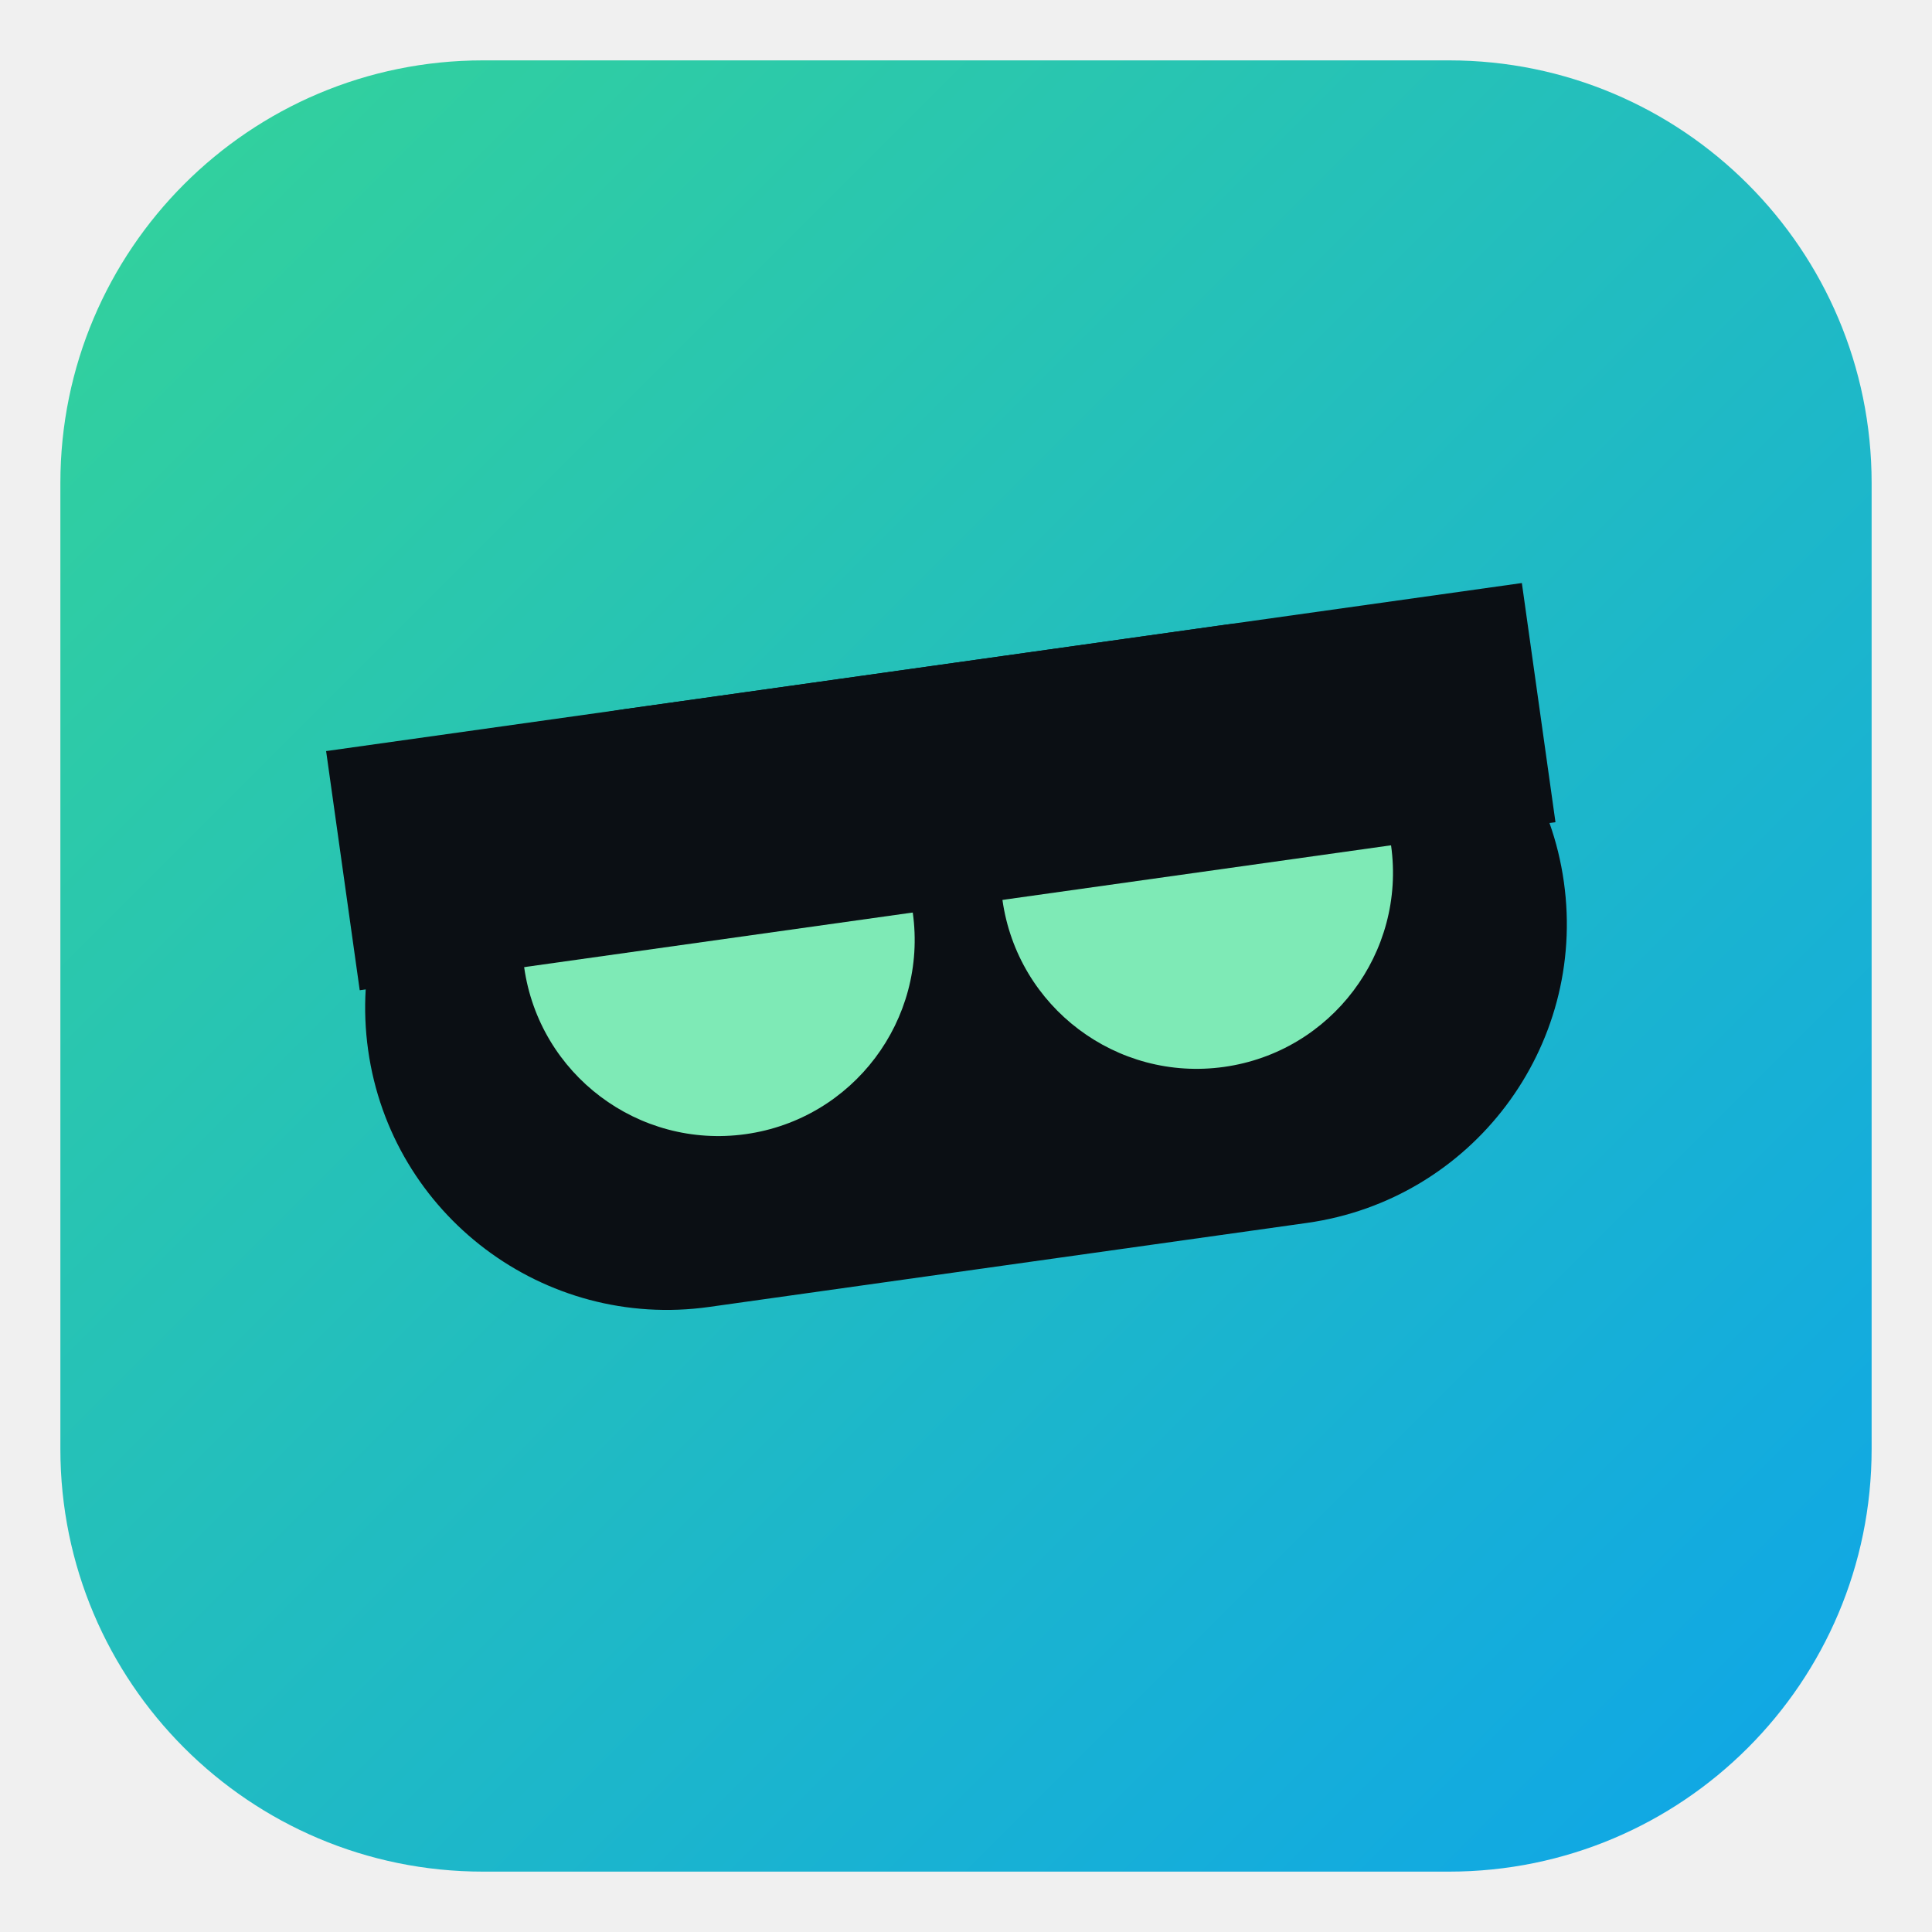
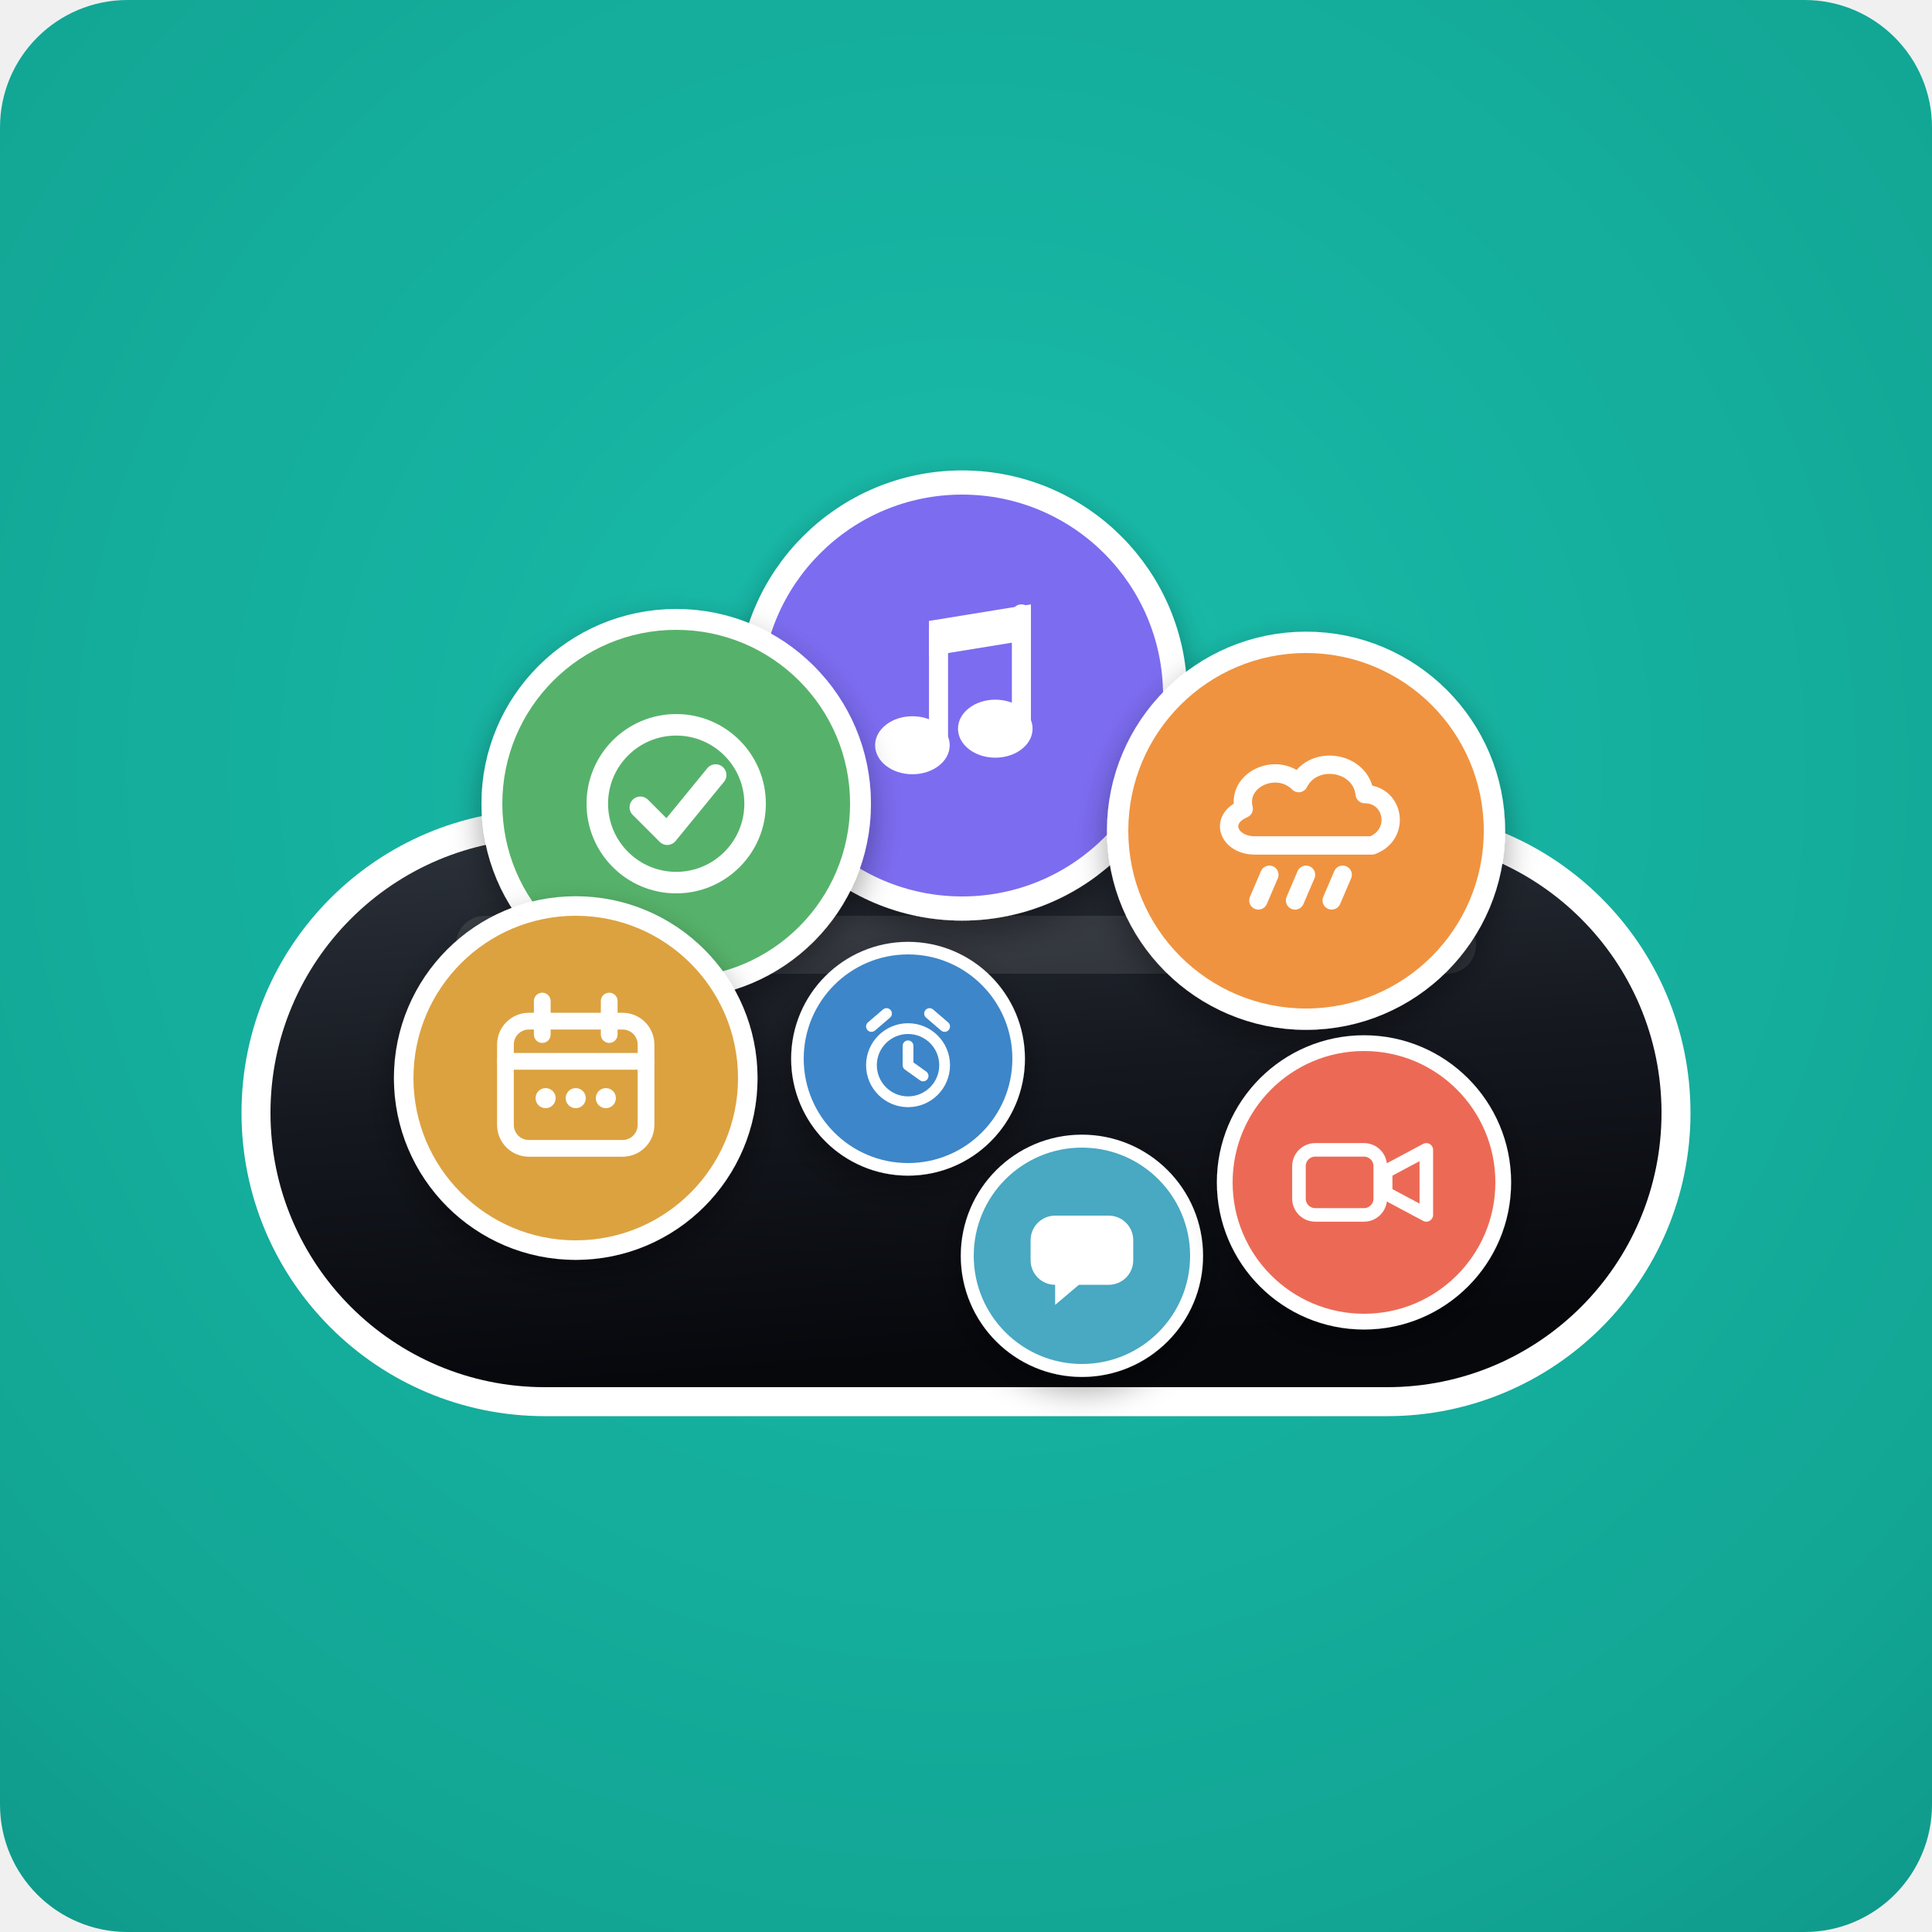
- <svg xmlns="http://www.w3.org/2000/svg" viewBox="0 0 128 128" width="128" height="128">
+ <svg xmlns="http://www.w3.org/2000/svg" viewBox="0 0 1000 1000" width="1000" height="1000">
  <defs>
-     <linearGradient id="g" x1="0" y1="0" x2="1" y2="1">
-       <stop offset="0" stop-color="#34d399" />
-       <stop offset="1" stop-color="#0ea5e9" />
+     <radialGradient id="bg1" cx="0.5" cy="0.40" r="0.95">
+       <stop offset="0" stop-color="#1ABDAB" />
+       <stop offset="0.66" stop-color="#12A594" />
+       <stop offset="1" stop-color="#0B8B7E" />
+     </radialGradient>
+     <linearGradient id="isle1" x1="0" y1="0" x2="0.2" y2="1">
+       <stop offset="0" stop-color="#2C323B" />
+       <stop offset="0.5" stop-color="#15181F" />
+       <stop offset="1" stop-color="#06080C" />
    </linearGradient>
-     <clipPath id="tile">
-       <rect x="4" y="4" width="120" height="120" rx="28" />
-     </clipPath>
+     <filter id="cs1" x="-30%" y="-30%" width="160%" height="170%">
+       <feDropShadow dx="0" dy="7" stdDeviation="8" flood-color="#03110e" flood-opacity="0.35" />
+     </filter>
  </defs>
-   <g clip-path="url(#tile)">
-     <rect x="4" y="4" width="120" height="120" fill="url(#g)" />
-     <g transform="rotate(-8 64 64)">
-       <rect x="24" y="44" width="80" height="40" rx="20" fill="#0b0f14" />
-       <ellipse cx="48" cy="60" rx="13" ry="13" fill="#7eeab6" />
-       <ellipse cx="80" cy="60" rx="13" ry="13" fill="#7eeab6" />
-       <rect x="24" y="44" width="80" height="16" fill="#0b0f14" />
+   <rect width="1000" height="1000" rx="66" fill="url(#bg1)" />
+   <g transform="translate(0 -40)">
+     <rect x="140" y="474" width="720" height="284" rx="142" fill="#ffffff" stroke="#ffffff" stroke-width="30" stroke-linejoin="round" />
+     <rect x="140" y="474" width="720" height="284" rx="142" fill="url(#isle1)" />
+     <rect x="236" y="514" width="528" height="30" rx="15" fill="#ffffff" opacity="0.10" />
+   </g>
+   <g transform="translate(0 -40)">
+     <g filter="url(#cs1)">
+       <circle cx="498" cy="400" r="104" fill="#7C6CF0" stroke="#ffffff" stroke-width="25.0" style="paint-order:stroke" />
+       <g transform="translate(429.36,331.36) scale(2.145)">
+         <g fill="#ffffff">
+           <rect x="24" y="14" width="4.6" height="30" rx="2.3" />
+           <rect x="44" y="10" width="4.6" height="30" rx="2.3" />
+           <path d="M24 14 L48.6 10 L48.6 18.5 L24 22.5 Z" />
+           <ellipse cx="20" cy="44" rx="9" ry="7" />
+           <ellipse cx="40" cy="40" rx="9" ry="7" />
+         </g>
+       </g>
+     </g>
+     <g filter="url(#cs1)">
+       <circle cx="350" cy="456" r="90" fill="#57B26A" stroke="#ffffff" stroke-width="21.6" style="paint-order:stroke" />
+       <g transform="translate(290.60,396.60) scale(1.8563)">
+         <g fill="none" stroke="#ffffff" stroke-width="6" stroke-linecap="round" stroke-linejoin="round">
+           <circle cx="32" cy="32" r="22" />
+           <path d="M22 33 L29.5 40.5 L43 24" />
+         </g>
+       </g>
+     </g>
+     <g filter="url(#cs1)">
+       <circle cx="676" cy="470" r="92" fill="#EF9340" stroke="#ffffff" stroke-width="22.1" style="paint-order:stroke" />
+       <g transform="translate(615.28,409.28) scale(1.8975)">
+         <g fill="none" stroke="#ffffff" stroke-width="5" stroke-linecap="round" stroke-linejoin="round">
+           <path d="M18 36 C11 36 8 29 15 26 C13 18 24 13 30 19 C34 11 47 13 48 22 C56 22 58 33 50 36 Z" />
+           <path d="M22 44 L19 51" />
+           <path d="M32 44 L29 51" />
+           <path d="M42 44 L39 51" />
+         </g>
+       </g>
+     </g>
+     <g filter="url(#cs1)">
+       <circle cx="298" cy="598" r="84" fill="#DCA23F" stroke="#ffffff" stroke-width="20.2" style="paint-order:stroke" />
+       <g transform="translate(242.56,542.56) scale(1.7325)">
+         <g fill="none" stroke="#ffffff" stroke-width="5" stroke-linecap="round">
+           <rect x="11" y="15" width="42" height="38" rx="7" />
+           <path d="M11 27 H53" />
+           <path d="M22 9 V19 M42 9 V19" />
+         </g>
+         <g fill="#ffffff">
+           <circle cx="23" cy="38" r="3" />
+           <circle cx="32" cy="38" r="3" />
+           <circle cx="41" cy="38" r="3" />
+         </g>
+       </g>
+     </g>
+     <g filter="url(#cs1)">
+       <circle cx="470" cy="588" r="54" fill="#3E86C9" stroke="#ffffff" stroke-width="13.0" style="paint-order:stroke" />
+       <g transform="translate(434.36,552.36) scale(1.1138)">
+         <g fill="none" stroke="#ffffff" stroke-width="5" stroke-linecap="round" stroke-linejoin="round">
+           <circle cx="32" cy="35" r="17" />
+           <path d="M32 26 V35 L39 40" />
+           <path d="M15 17 L22 11 M49 17 L42 11" />
+         </g>
+       </g>
+     </g>
+     <g filter="url(#cs1)">
+       <circle cx="560" cy="690" r="56" fill="#4AA8C2" stroke="#ffffff" stroke-width="13.4" style="paint-order:stroke" />
+       <g transform="translate(523.04,653.04) scale(1.155)">
+         <g fill="#ffffff">
+           <rect x="9" y="14" width="46" height="31" rx="11" />
+           <path d="M20 43 L20 54 L33 43 Z" />
+         </g>
+         <g fill="#ffffff">
+           <circle cx="22" cy="29.5" r="3" />
+           <circle cx="32" cy="29.5" r="3" />
+           <circle cx="42" cy="29.5" r="3" />
+         </g>
+       </g>
+     </g>
+     <g filter="url(#cs1)">
+       <circle cx="706" cy="652" r="68" fill="#EC6A54" stroke="#ffffff" stroke-width="16.3" style="paint-order:stroke" />
+       <g transform="translate(661.12,607.12) scale(1.4025)">
+         <g fill="none" stroke="#ffffff" stroke-width="5" stroke-linecap="round" stroke-linejoin="round">
+           <rect x="8" y="20" width="30" height="24" rx="6" />
+           <path d="M40 28 L55 20 V44 L40 36 Z" />
+         </g>
+       </g>
    </g>
  </g>
</svg>
